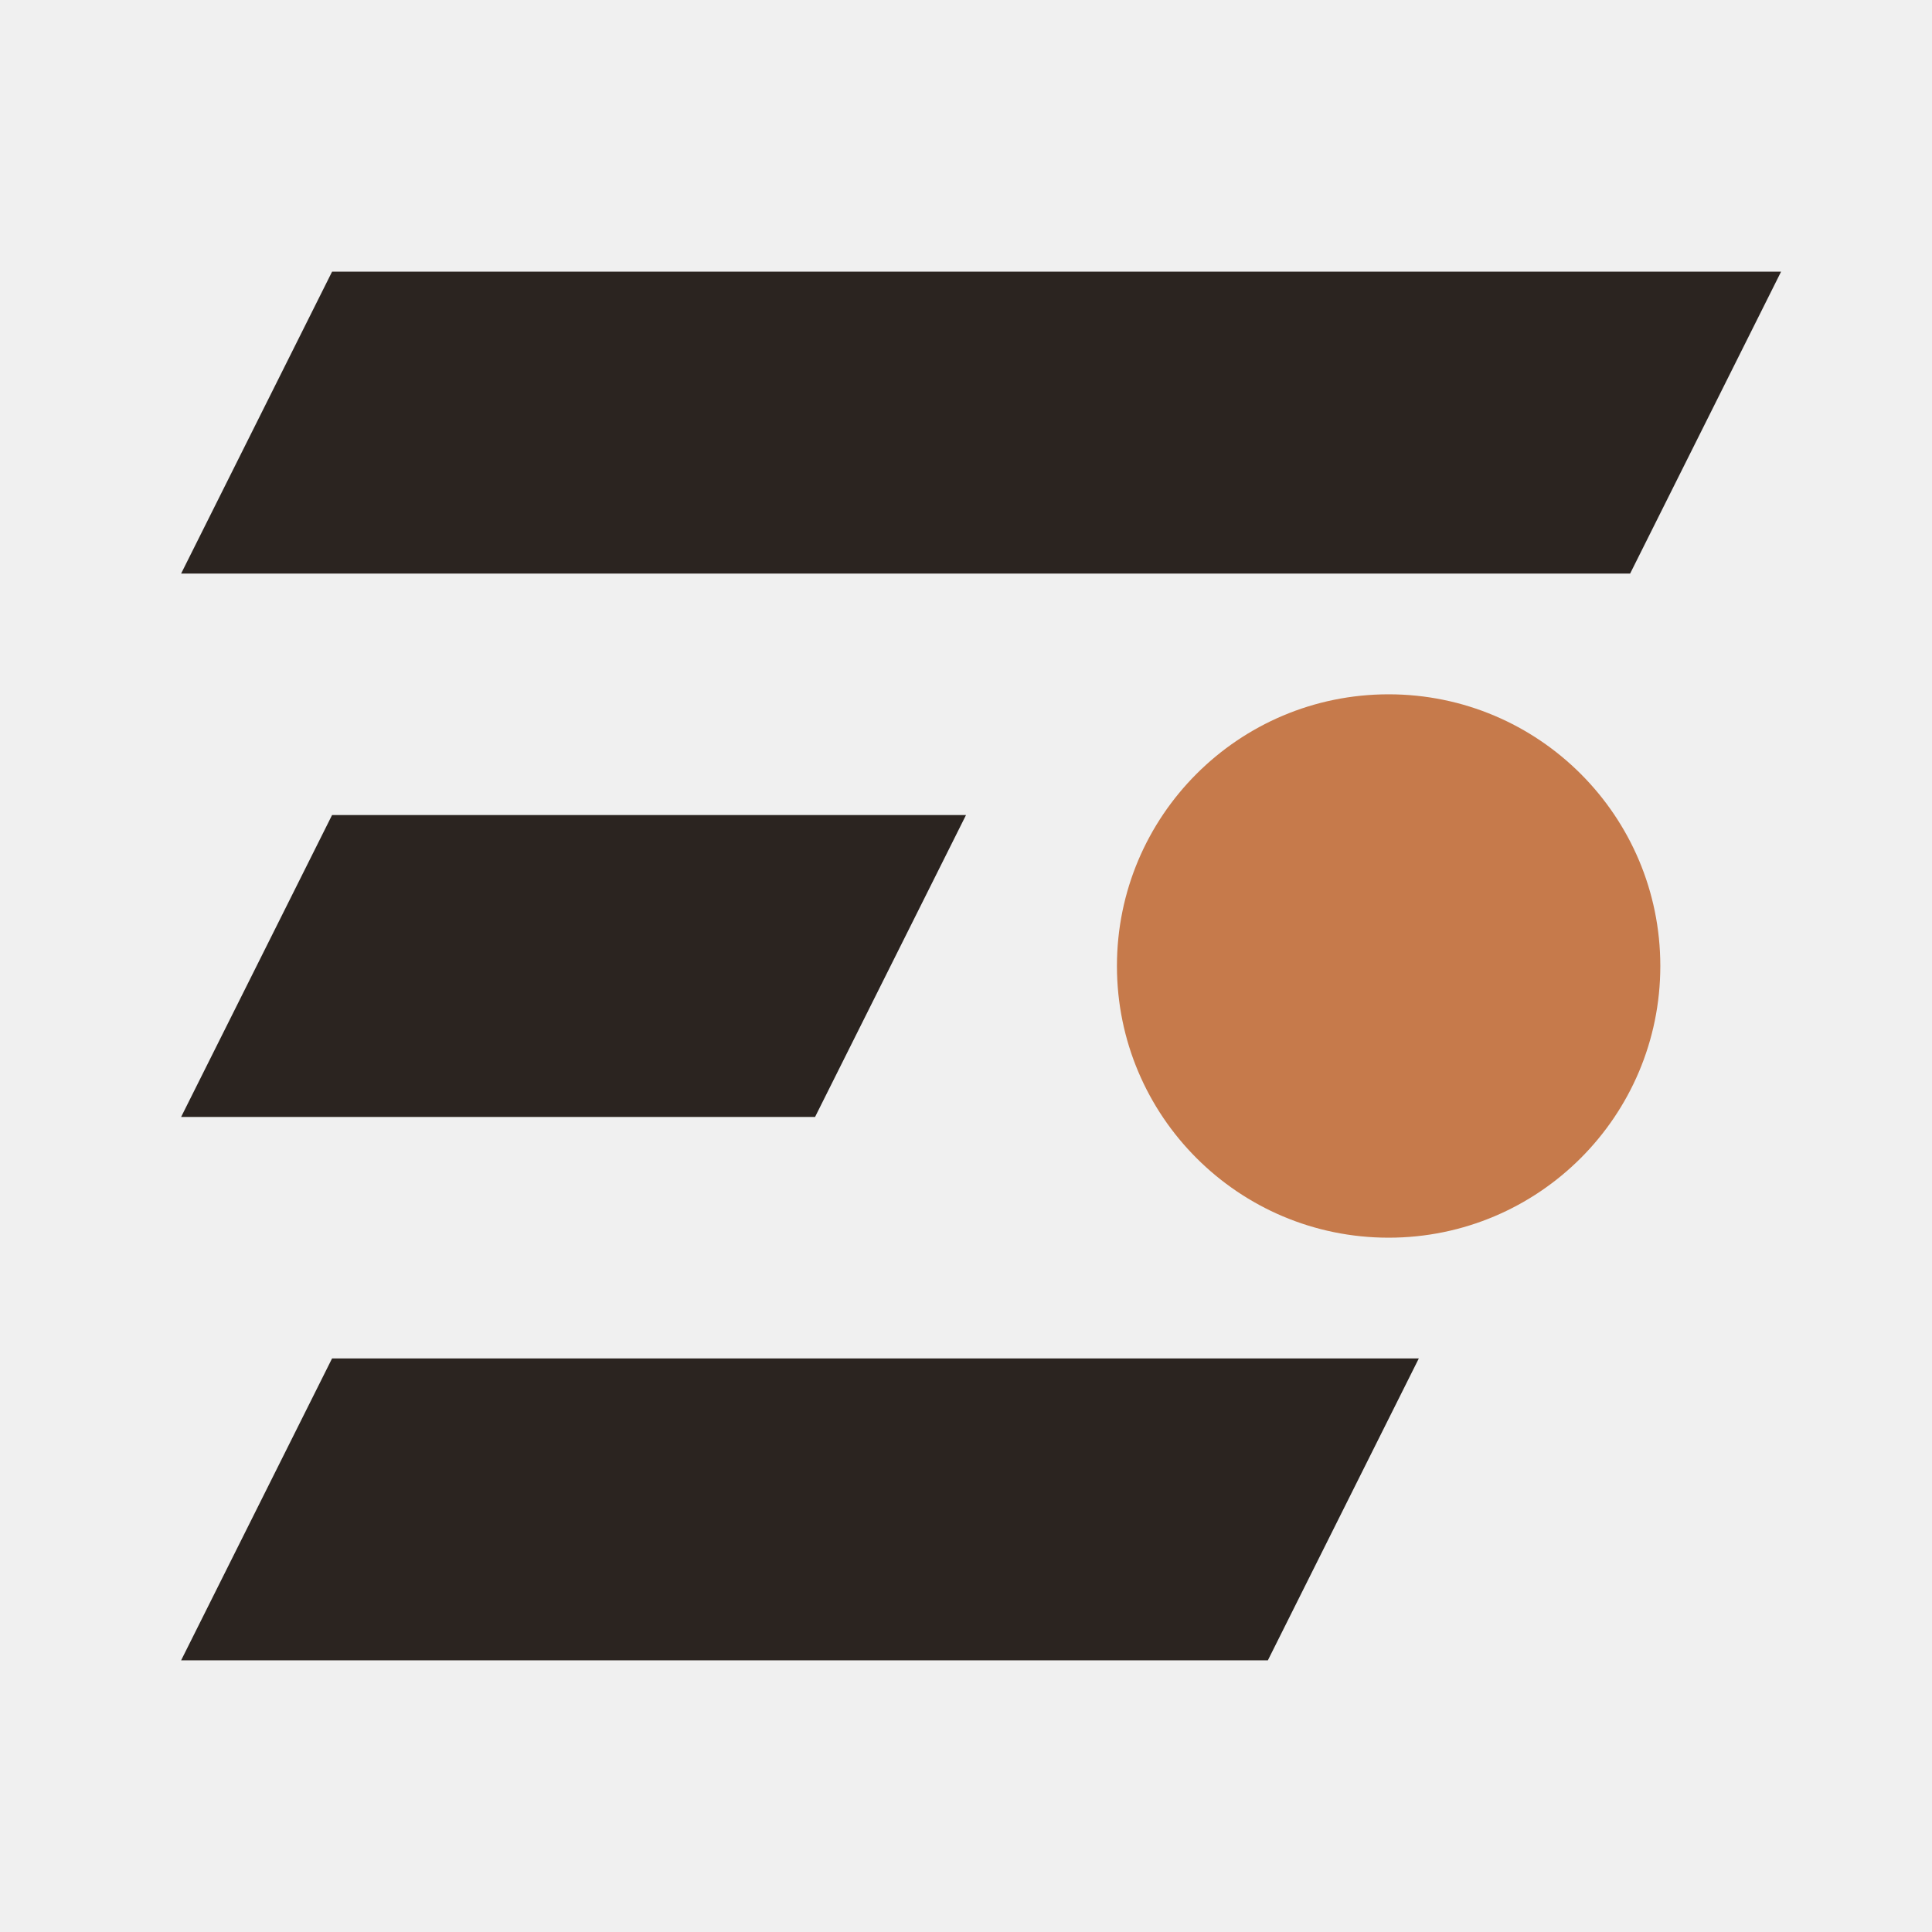
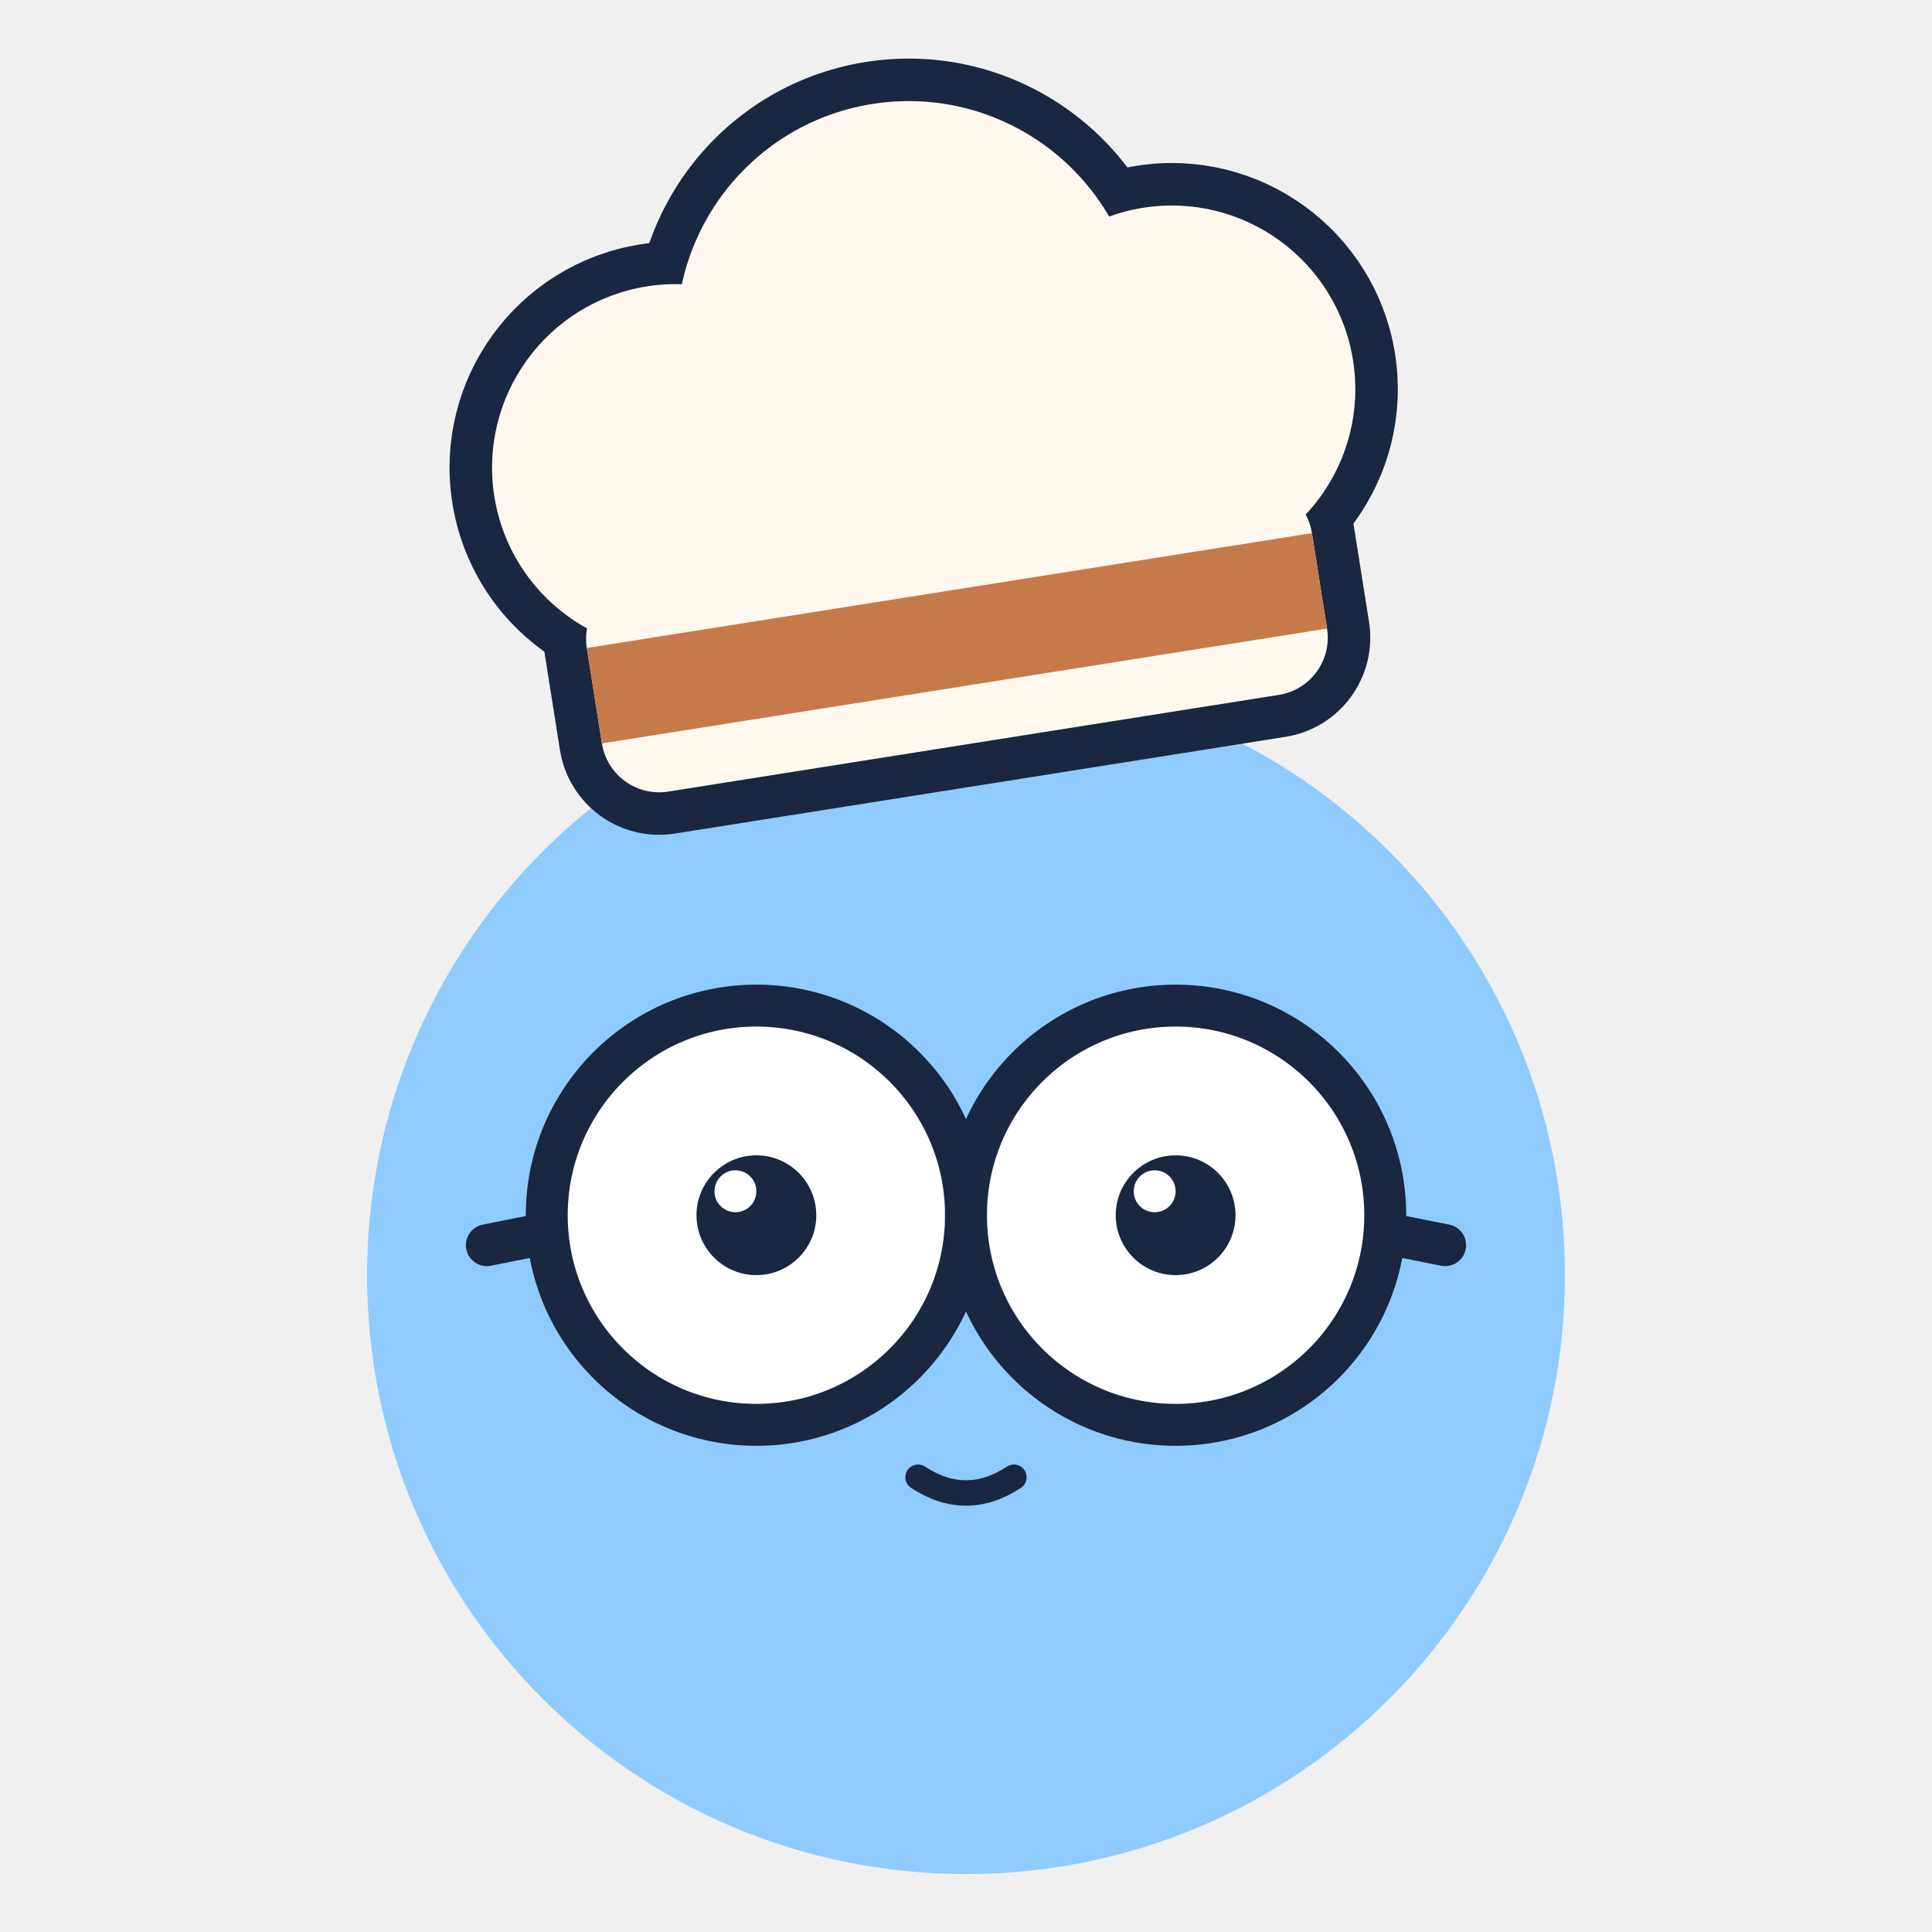
- <svg xmlns="http://www.w3.org/2000/svg" viewBox="0 0 64 64" width="64" height="64">
-   <style>svg{color:#2b2420}@media (prefers-color-scheme:dark){svg{color:#f3ece6}}</style>
-   <polygon points="11,9 59,9 54,19 6,19" fill="currentColor" />
-   <polygon points="11,27 32,27 27,37 6,37" fill="currentColor" />
-   <circle cx="46" cy="32" r="9" fill="#C67A4B" />
-   <polygon points="11,45 47,45 42,55 6,55" fill="currentColor" />
+ <svg xmlns="http://www.w3.org/2000/svg" viewBox="0 0 100 100" width="100" height="100">
+   <g transform="translate(11.25,25.7) scale(0.775)">
+     <circle cx="50" cy="52" r="40" fill="#8FCBFF" />
+     <path d="M 46 46.5 Q 50 44.5 54 46.5" stroke="#1A2740" stroke-width="2.8" stroke-linecap="round" fill="none" />
+     <line x1="23" y1="49" x2="18" y2="50" stroke="#1A2740" stroke-width="2.8" stroke-linecap="round" />
+     <line x1="77" y1="49" x2="82" y2="50" stroke="#1A2740" stroke-width="2.8" stroke-linecap="round" />
+     <circle cx="36" cy="48" r="14" fill="#ffffff" stroke="#1A2740" stroke-width="2.8" />
+     <circle cx="36" cy="48" r="4" fill="#1A2740" />
+     <circle cx="34.6" cy="46.4" r="1.4" fill="#ffffff" />
+     <circle cx="64" cy="48" r="14" fill="#ffffff" stroke="#1A2740" stroke-width="2.8" />
+     <circle cx="64" cy="48" r="4" fill="#1A2740" />
+     <circle cx="62.6" cy="46.4" r="1.4" fill="#ffffff" />
+     <path d="M 46.8 65.5 Q 50 67.6 53.2 65.5" stroke="#1A2740" stroke-width="1.7" stroke-linecap="round" fill="none" />
+   </g>
+   <g transform="rotate(-9 50 36)">
+     <circle cx="37" cy="22" r="9.5" fill="#1A2740" stroke="#1A2740" stroke-width="4.4" stroke-linejoin="round" />
+     <circle cx="63" cy="22" r="9.5" fill="#1A2740" stroke="#1A2740" stroke-width="4.4" stroke-linejoin="round" />
+     <circle cx="50" cy="17" r="12" fill="#1A2740" stroke="#1A2740" stroke-width="4.4" stroke-linejoin="round" />
+     <rect x="31" y="27.5" width="38" height="11" rx="3" fill="#1A2740" stroke="#1A2740" stroke-width="4.4" stroke-linejoin="round" />
+     <circle cx="37" cy="22" r="9.5" fill="#FFF8EE" />
+     <circle cx="63" cy="22" r="9.5" fill="#FFF8EE" />
+     <circle cx="50" cy="17" r="12" fill="#FFF8EE" />
+     <rect x="31" y="27.5" width="38" height="11" rx="3" fill="#FFF8EE" />
+     <rect x="31" y="30.5" width="38" height="5" fill="#C67A4B" />
+   </g>
</svg>
